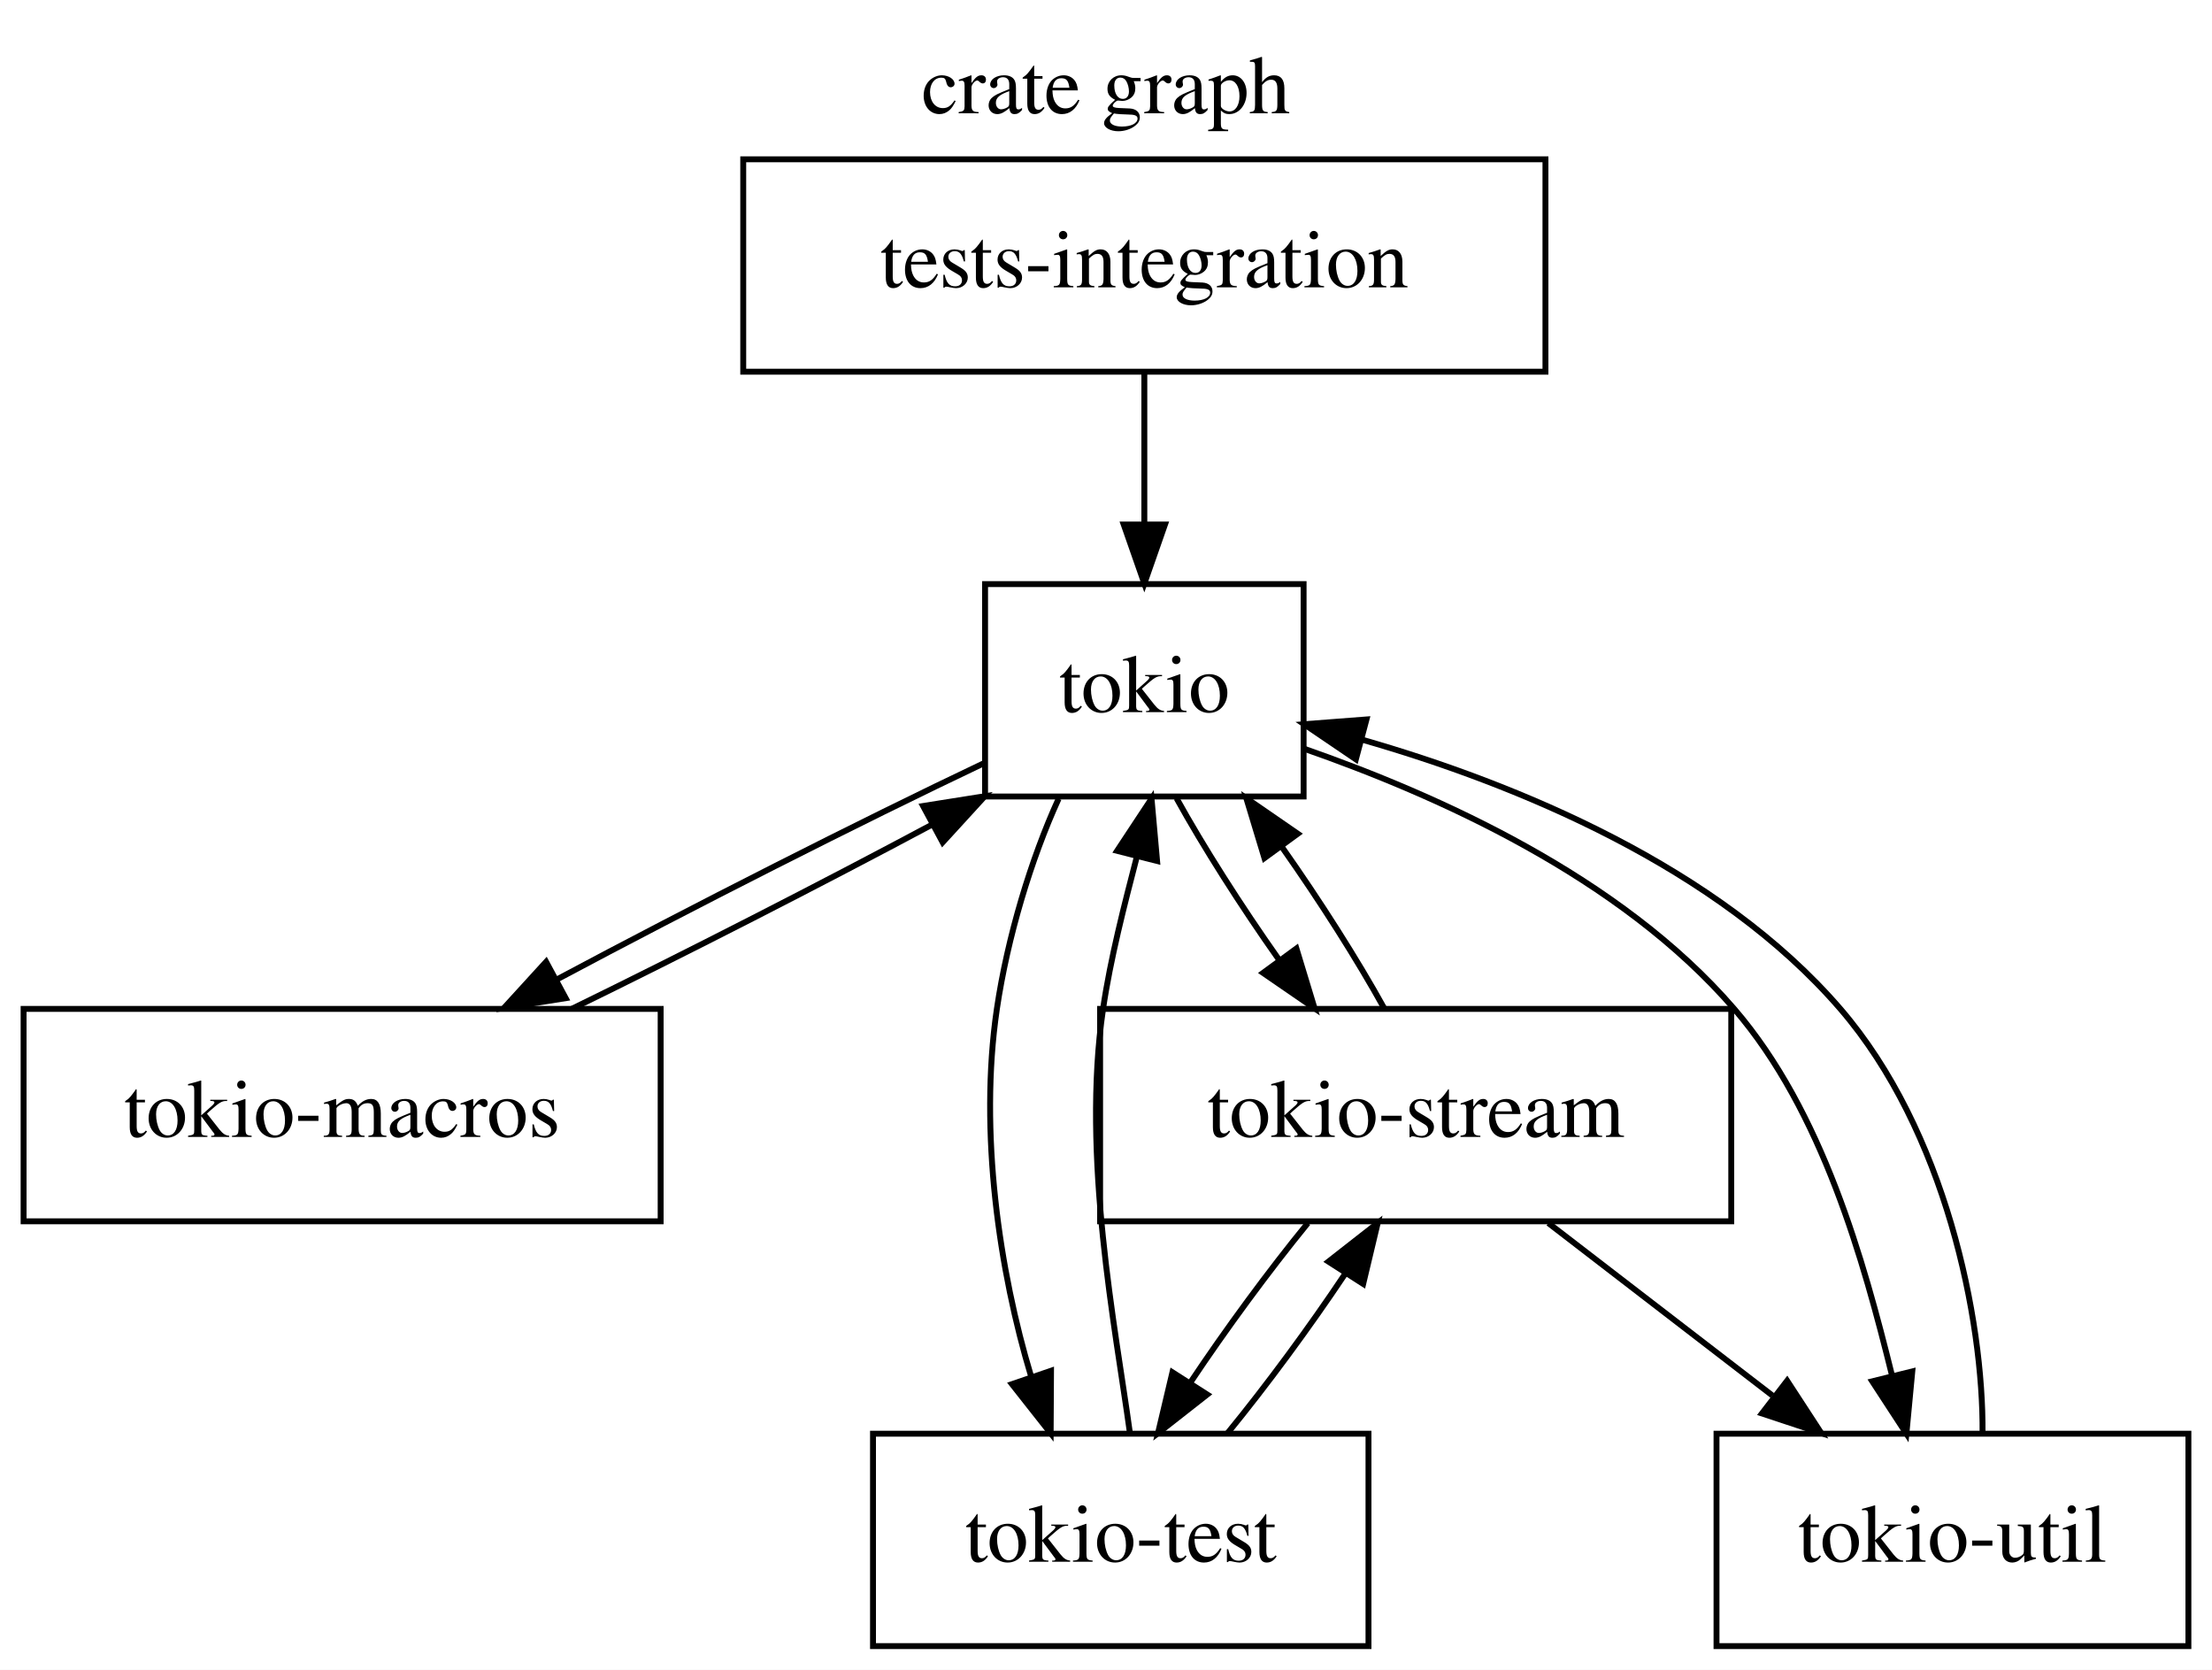
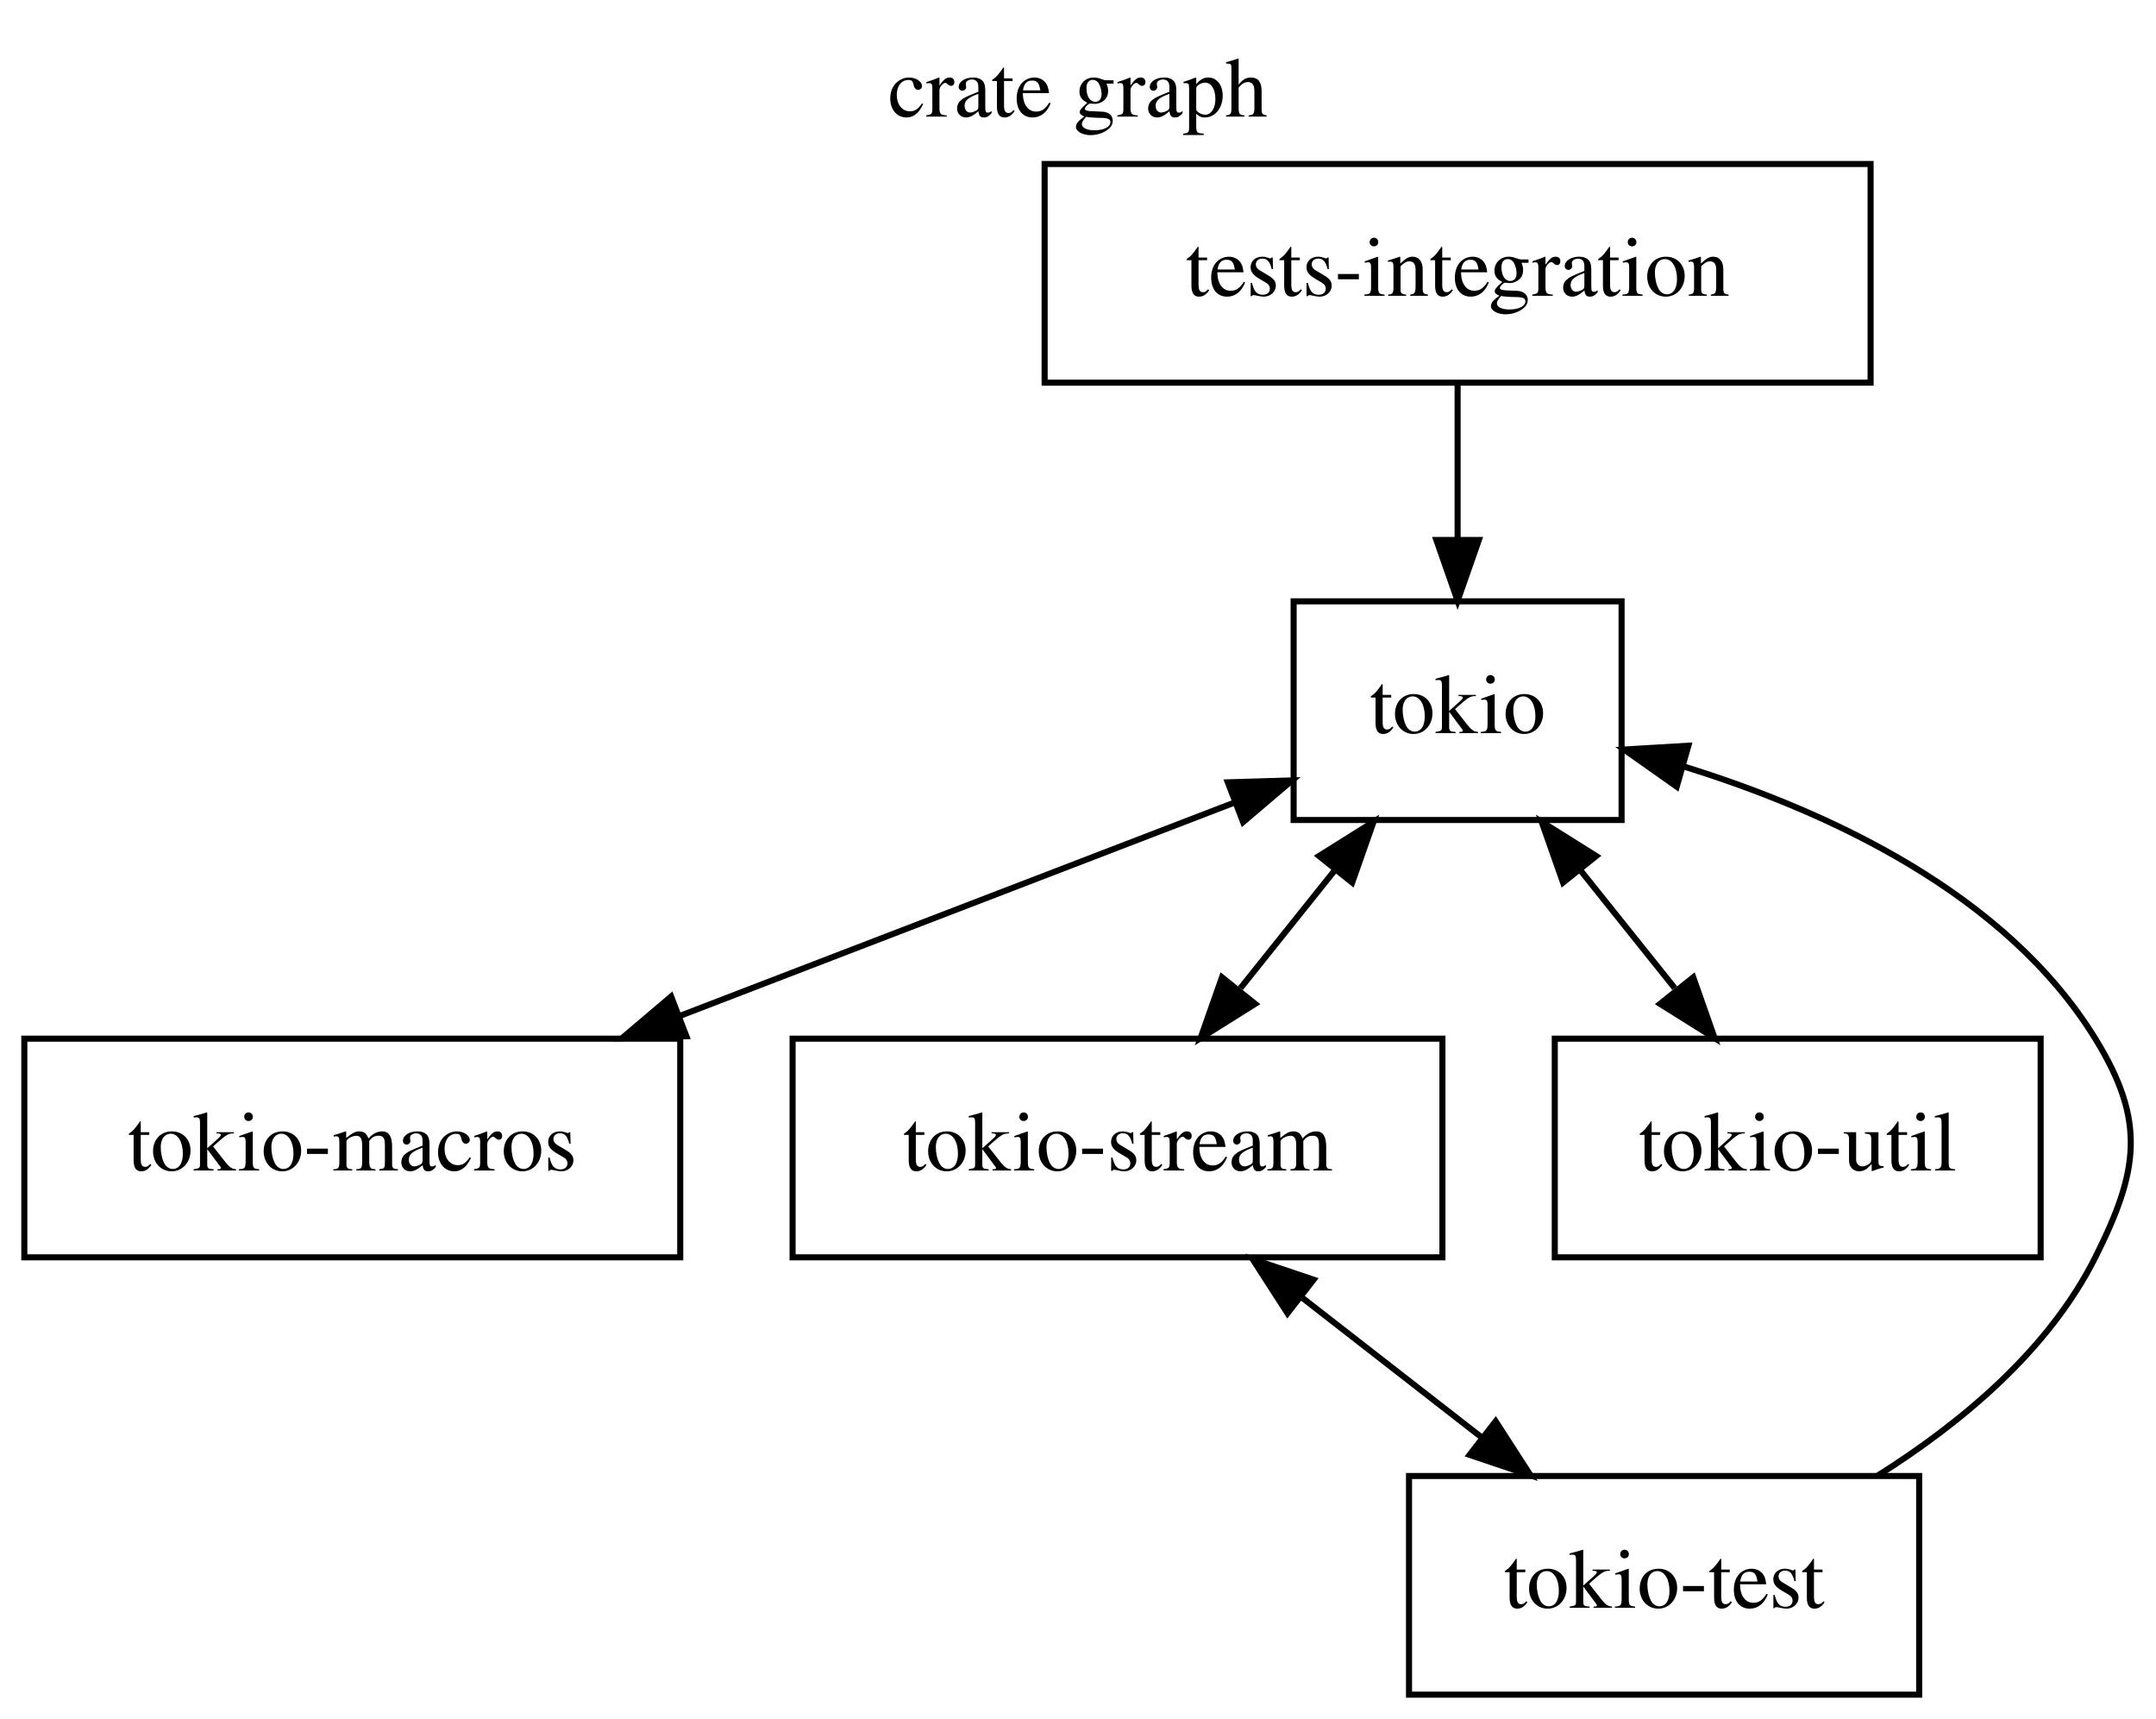
- <svg xmlns="http://www.w3.org/2000/svg" width="375pt" height="283pt" viewBox="0.00 0.00 375.00 283.00">
+ <svg xmlns="http://www.w3.org/2000/svg" width="355pt" height="283pt" viewBox="0.00 0.00 354.99 283.00">
  <g id="graph0" class="graph" transform="scale(1 1) rotate(0) translate(4 279)">
-     <polygon fill="white" stroke="transparent" points="-4,4 -4,-279 371,-279 371,4 -4,4" />
-     <text text-anchor="middle" x="183.5" y="-259.8" font-family="Times,serif" font-size="14.00">crate graph</text>
+     <polygon fill="white" stroke="transparent" points="-4,4 -4,-279 350.99,-279 350.99,4 -4,4" />
+     <text text-anchor="middle" x="173.49" y="-259.8" font-family="Times,serif" font-size="14.00">crate graph</text>
    <g id="node1" class="node">
-       <polygon fill="none" stroke="black" points="258,-252 122,-252 122,-216 258,-216 258,-252" />
-       <text text-anchor="middle" x="190" y="-230.3" font-family="Times,serif" font-size="14.00">tests-integration</text>
+       <polygon fill="none" stroke="black" points="304,-252 168,-252 168,-216 304,-216 304,-252" />
+       <text text-anchor="middle" x="236" y="-230.3" font-family="Times,serif" font-size="14.00">tests-integration</text>
    </g>
    <g id="node2" class="node">
-       <polygon fill="none" stroke="black" points="217,-180 163,-180 163,-144 217,-144 217,-180" />
-       <text text-anchor="middle" x="190" y="-158.3" font-family="Times,serif" font-size="14.00">tokio</text>
+       <polygon fill="none" stroke="black" points="263,-180 209,-180 209,-144 263,-144 263,-180" />
+       <text text-anchor="middle" x="236" y="-158.3" font-family="Times,serif" font-size="14.00">tokio</text>
    </g>
    <g id="edge1" class="edge">
-       <path fill="none" stroke="black" d="M190,-215.7C190,-207.98 190,-198.71 190,-190.11" />
-       <polygon fill="black" stroke="black" points="193.5,-190.1 190,-180.1 186.5,-190.1 193.5,-190.1" />
+       <path fill="none" stroke="black" d="M236,-215.7C236,-207.98 236,-198.71 236,-190.11" />
+       <polygon fill="black" stroke="black" points="239.5,-190.1 236,-180.1 232.5,-190.1 239.5,-190.1" />
    </g>
    <g id="node3" class="node">
      <polygon fill="none" stroke="black" points="108,-108 0,-108 0,-72 108,-72 108,-108" />
      <text text-anchor="middle" x="54" y="-86.3" font-family="Times,serif" font-size="14.00">tokio-macros</text>
    </g>
    <g id="edge2" class="edge">
-       <path fill="none" stroke="black" d="M162.71,-149.6C141.89,-139.72 113.2,-125.16 90.46,-113.02" />
-       <polygon fill="black" stroke="black" points="91.9,-109.82 81.44,-108.16 88.58,-115.98 91.9,-109.82" />
+       <path fill="none" stroke="black" d="M199.36,-146.91C173.08,-136.8 137.26,-123.02 107.76,-111.68" />
+       <polygon fill="black" stroke="black" points="198.16,-150.2 208.75,-150.52 200.68,-143.66 198.16,-150.2" />
+       <polygon fill="black" stroke="black" points="109.01,-108.41 98.42,-108.08 106.5,-114.94 109.01,-108.41" />
    </g>
    <g id="node4" class="node">
-       <polygon fill="none" stroke="black" points="289.5,-108 182.5,-108 182.5,-72 289.5,-72 289.5,-108" />
-       <text text-anchor="middle" x="236" y="-86.3" font-family="Times,serif" font-size="14.00">tokio-stream</text>
+       <polygon fill="none" stroke="black" points="233.5,-108 126.5,-108 126.5,-72 233.5,-72 233.5,-108" />
+       <text text-anchor="middle" x="180" y="-86.3" font-family="Times,serif" font-size="14.00">tokio-stream</text>
    </g>
    <g id="edge3" class="edge">
-       <path fill="none" stroke="black" d="M195.46,-143.7C200.01,-135.47 206.37,-125.48 212.77,-116.42" />
-       <polygon fill="black" stroke="black" points="215.78,-118.24 218.86,-108.1 210.13,-114.1 215.78,-118.24" />
+       <path fill="none" stroke="black" d="M215.71,-135.64C210.68,-129.35 205.28,-122.61 200.25,-116.32" />
+       <polygon fill="black" stroke="black" points="213.18,-138.07 222.16,-143.7 218.64,-133.7 213.18,-138.07" />
+       <polygon fill="black" stroke="black" points="202.66,-113.73 193.68,-108.1 197.2,-118.1 202.66,-113.73" />
+     </g>
+     <g id="node6" class="node">
+       <polygon fill="none" stroke="black" points="332,-108 252,-108 252,-72 332,-72 332,-108" />
+       <text text-anchor="middle" x="292" y="-86.3" font-family="Times,serif" font-size="14.00">tokio-util</text>
+     </g>
+     <g id="edge4" class="edge">
+       <path fill="none" stroke="black" d="M256.29,-135.64C261.32,-129.35 266.72,-122.61 271.75,-116.32" />
+       <polygon fill="black" stroke="black" points="253.36,-133.7 249.84,-143.7 258.82,-138.07 253.36,-133.7" />
+       <polygon fill="black" stroke="black" points="274.8,-118.1 278.32,-108.1 269.34,-113.73 274.8,-118.1" />
    </g>
    <g id="node5" class="node">
-       <polygon fill="none" stroke="black" points="228,-36 144,-36 144,0 228,0 228,-36" />
-       <text text-anchor="middle" x="186" y="-14.3" font-family="Times,serif" font-size="14.00">tokio-test</text>
-     </g>
-     <g id="edge4" class="edge">
-       <path fill="none" stroke="black" d="M175.47,-143.63C170.8,-133.42 166.8,-120.17 165,-108 161.92,-87.11 165.45,-63.42 170.8,-45.73" />
-       <polygon fill="black" stroke="black" points="174.18,-46.67 174.12,-36.08 167.56,-44.4 174.18,-46.67" />
-     </g>
-     <g id="node6" class="node">
-       <polygon fill="none" stroke="black" points="367,-36 287,-36 287,0 367,0 367,-36" />
-       <text text-anchor="middle" x="327" y="-14.3" font-family="Times,serif" font-size="14.00">tokio-util</text>
+       <polygon fill="none" stroke="black" points="312,-36 228,-36 228,0 312,0 312,-36" />
+       <text text-anchor="middle" x="270" y="-14.3" font-family="Times,serif" font-size="14.00">tokio-test</text>
    </g>
    <g id="edge5" class="edge">
-       <path fill="none" stroke="black" d="M217,-152.13C239.53,-144.27 270.63,-130.47 290,-108 304.99,-90.61 311.97,-65.19 316.73,-45.97" />
-       <polygon fill="black" stroke="black" points="320.19,-46.56 319.19,-36.01 313.4,-44.88 320.19,-46.56" />
+       <path fill="none" stroke="black" d="M210.46,-65.31C219.98,-57.9 230.48,-49.74 239.97,-42.35" />
+       <polygon fill="black" stroke="black" points="207.99,-62.79 202.25,-71.7 212.29,-68.32 207.99,-62.79" />
+       <polygon fill="black" stroke="black" points="242.26,-45.01 248.01,-36.1 237.97,-39.48 242.26,-45.01" />
    </g>
    <g id="edge6" class="edge">
-       <path fill="none" stroke="black" d="M92.98,-108.03C112.24,-117.43 135.26,-129.21 154.08,-139.27" />
-       <polygon fill="black" stroke="black" points="152.49,-142.39 162.96,-144.05 155.81,-136.23 152.49,-142.39" />
-     </g>
-     <g id="edge7" class="edge">
-       <path fill="none" stroke="black" d="M230.66,-108.1C226.13,-116.3 219.78,-126.28 213.38,-135.36" />
-       <polygon fill="black" stroke="black" points="210.36,-133.56 207.29,-143.7 216.01,-137.69 210.36,-133.56" />
-     </g>
-     <g id="edge8" class="edge">
-       <path fill="none" stroke="black" d="M217.72,-71.7C211.07,-63.56 203.82,-53.69 197.82,-44.7" />
-       <polygon fill="black" stroke="black" points="200.66,-42.64 192.32,-36.1 194.76,-46.41 200.66,-42.64" />
-     </g>
-     <g id="edge9" class="edge">
-       <path fill="none" stroke="black" d="M258.49,-71.7C269.96,-62.88 284.06,-52.03 296.48,-42.47" />
-       <polygon fill="black" stroke="black" points="298.97,-44.98 304.76,-36.1 294.7,-39.43 298.97,-44.98" />
-     </g>
-     <g id="edge10" class="edge">
-       <path fill="none" stroke="black" d="M187.56,-36.08C185.1,-54.01 179.31,-83.01 183,-108 184.26,-116.56 186.62,-125.65 188.74,-133.84" />
-       <polygon fill="black" stroke="black" points="185.38,-134.79 191.22,-143.63 192.16,-133.07 185.38,-134.79" />
-     </g>
-     <g id="edge11" class="edge">
-       <path fill="none" stroke="black" d="M204.11,-36.1C210.75,-44.21 218.02,-54.08 224.03,-63.08" />
-       <polygon fill="black" stroke="black" points="221.21,-65.17 229.56,-71.7 227.1,-61.39 221.21,-65.17" />
-     </g>
-     <g id="edge12" class="edge">
-       <path fill="none" stroke="black" d="M332.1,-36.01C332.27,-55.5 325.77,-87.39 308,-108 287.29,-132.02 253.17,-146.13 226.79,-153.67" />
-       <polygon fill="black" stroke="black" points="225.86,-150.3 217.09,-156.25 227.66,-157.06 225.86,-150.3" />
+       <path fill="none" stroke="black" d="M305.17,-36.06C318.98,-44.75 333.35,-56.74 341,-72 348.17,-86.3 349.39,-94.37 341,-108 326.3,-131.89 297.14,-145.4 273.27,-152.8" />
+       <polygon fill="black" stroke="black" points="272.08,-149.49 263.42,-155.6 274,-156.23 272.08,-149.49" />
    </g>
  </g>
</svg>
